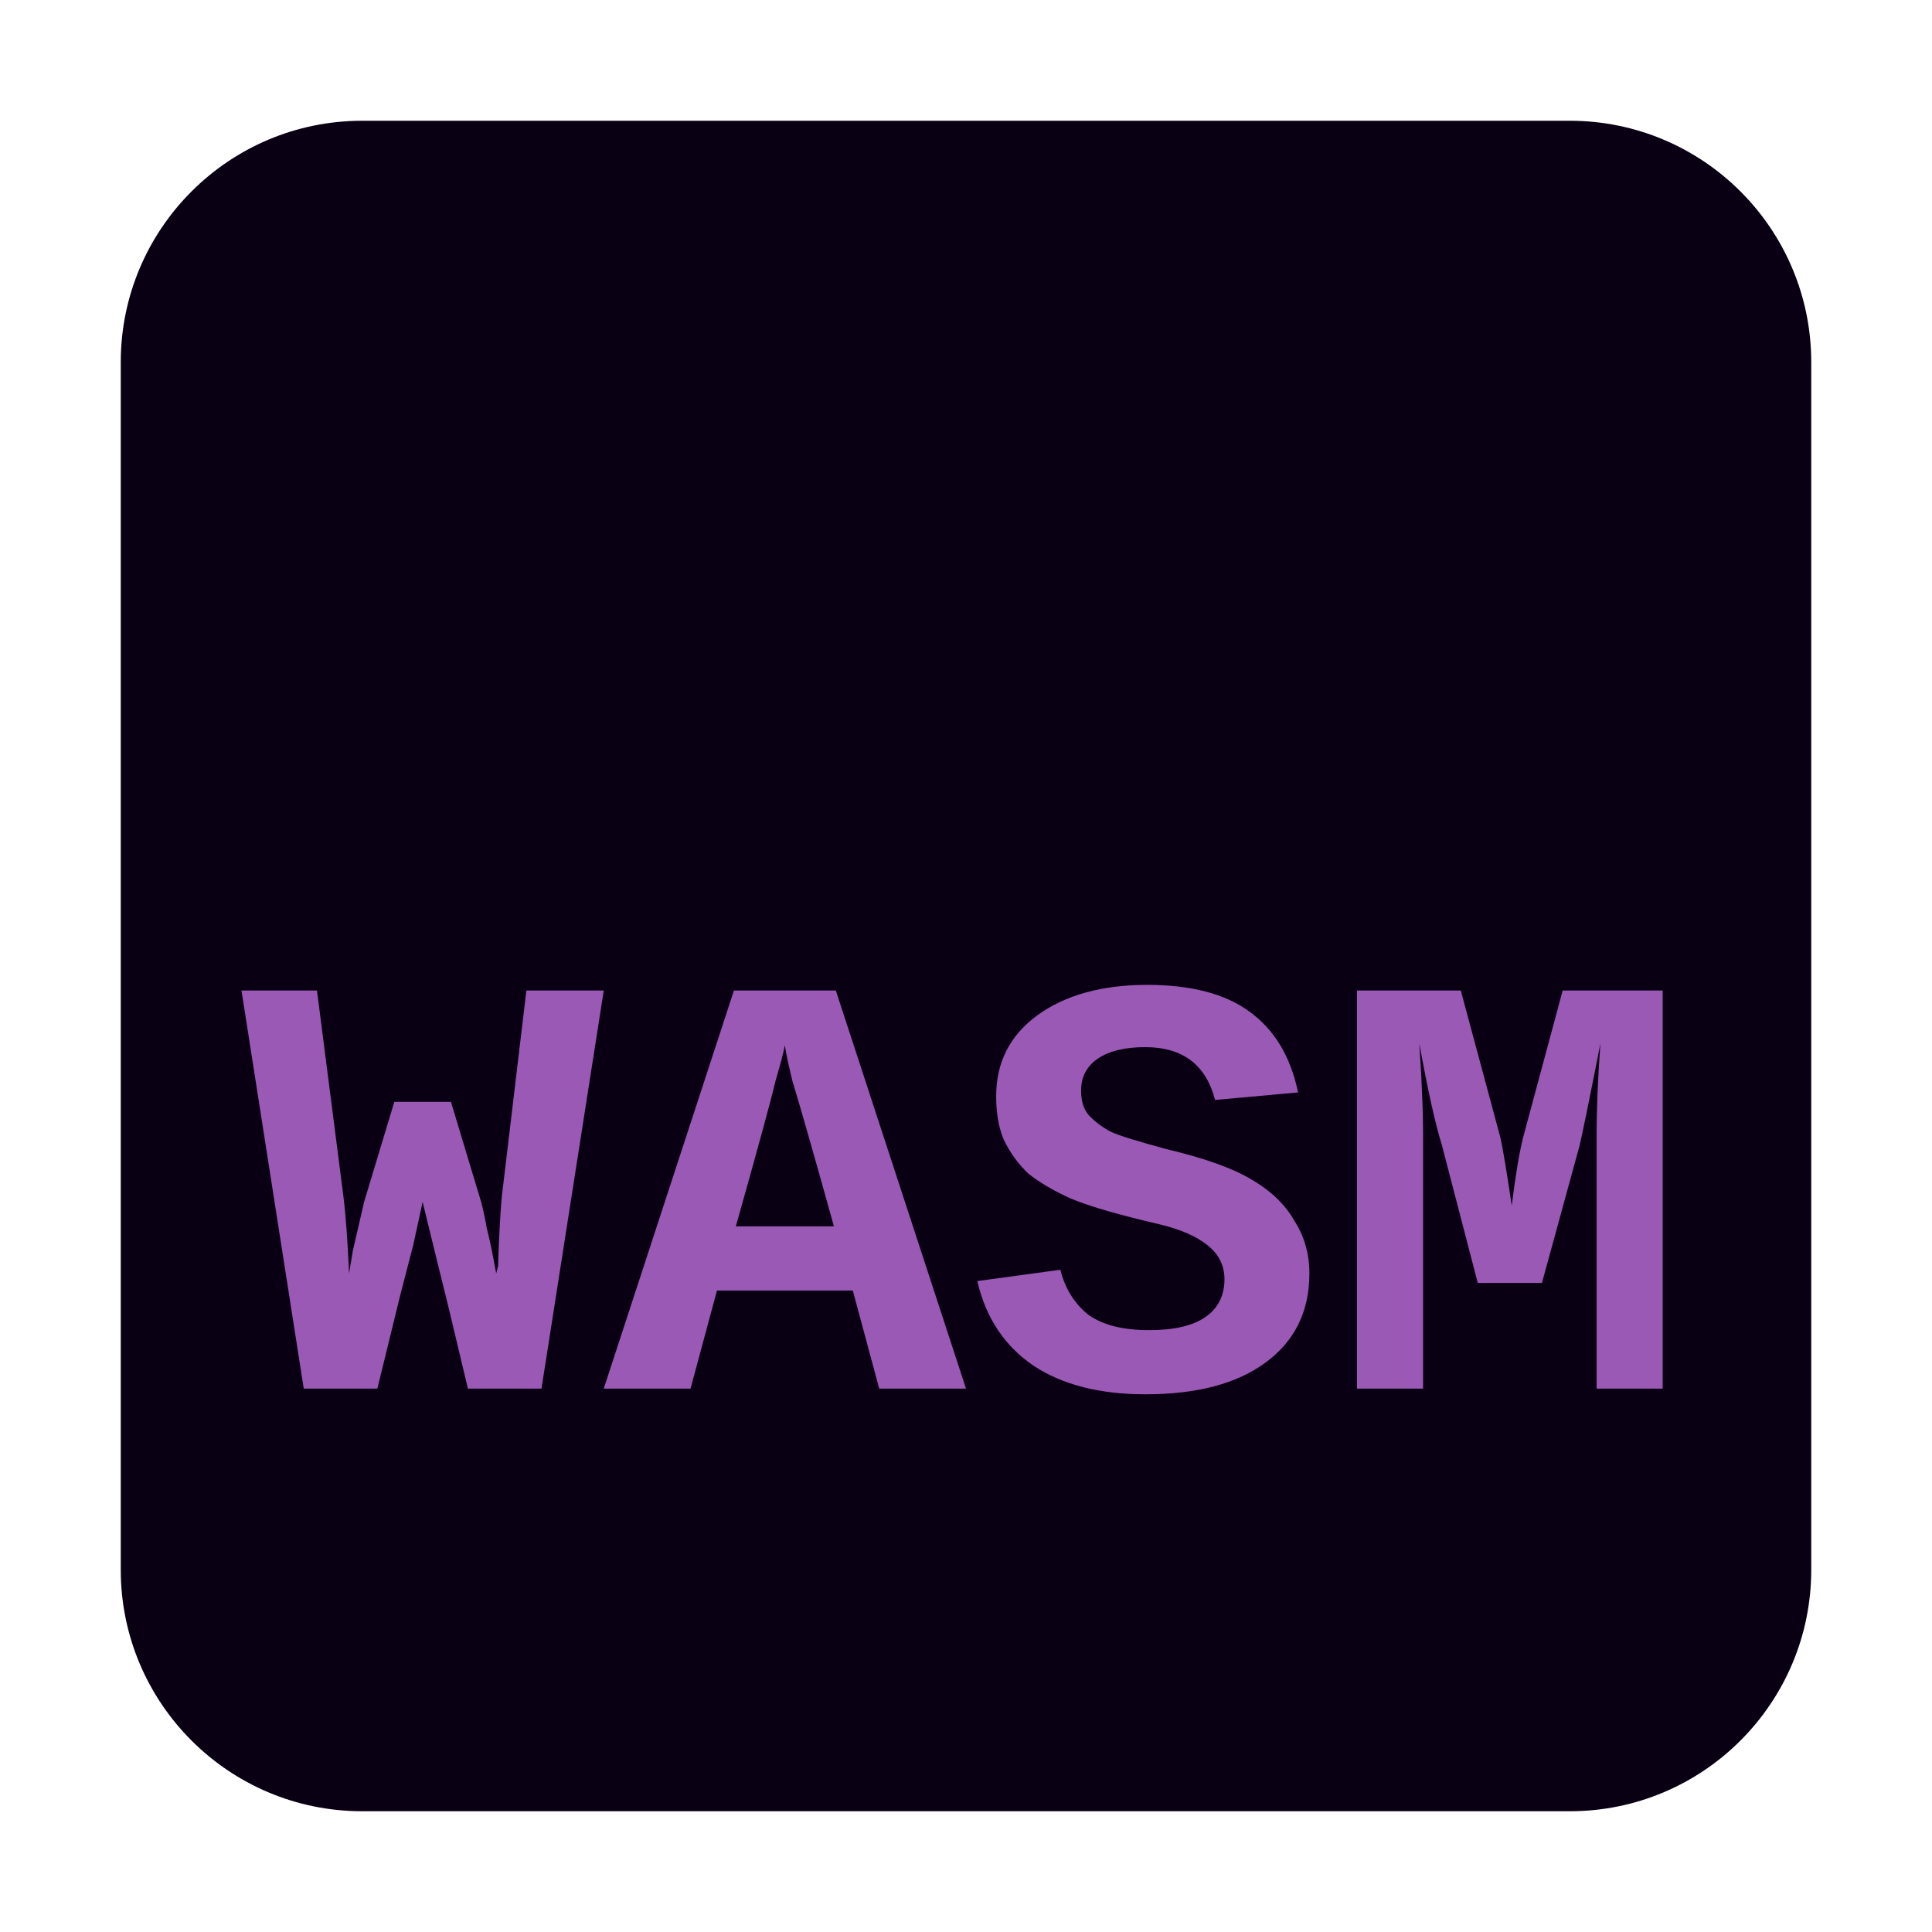
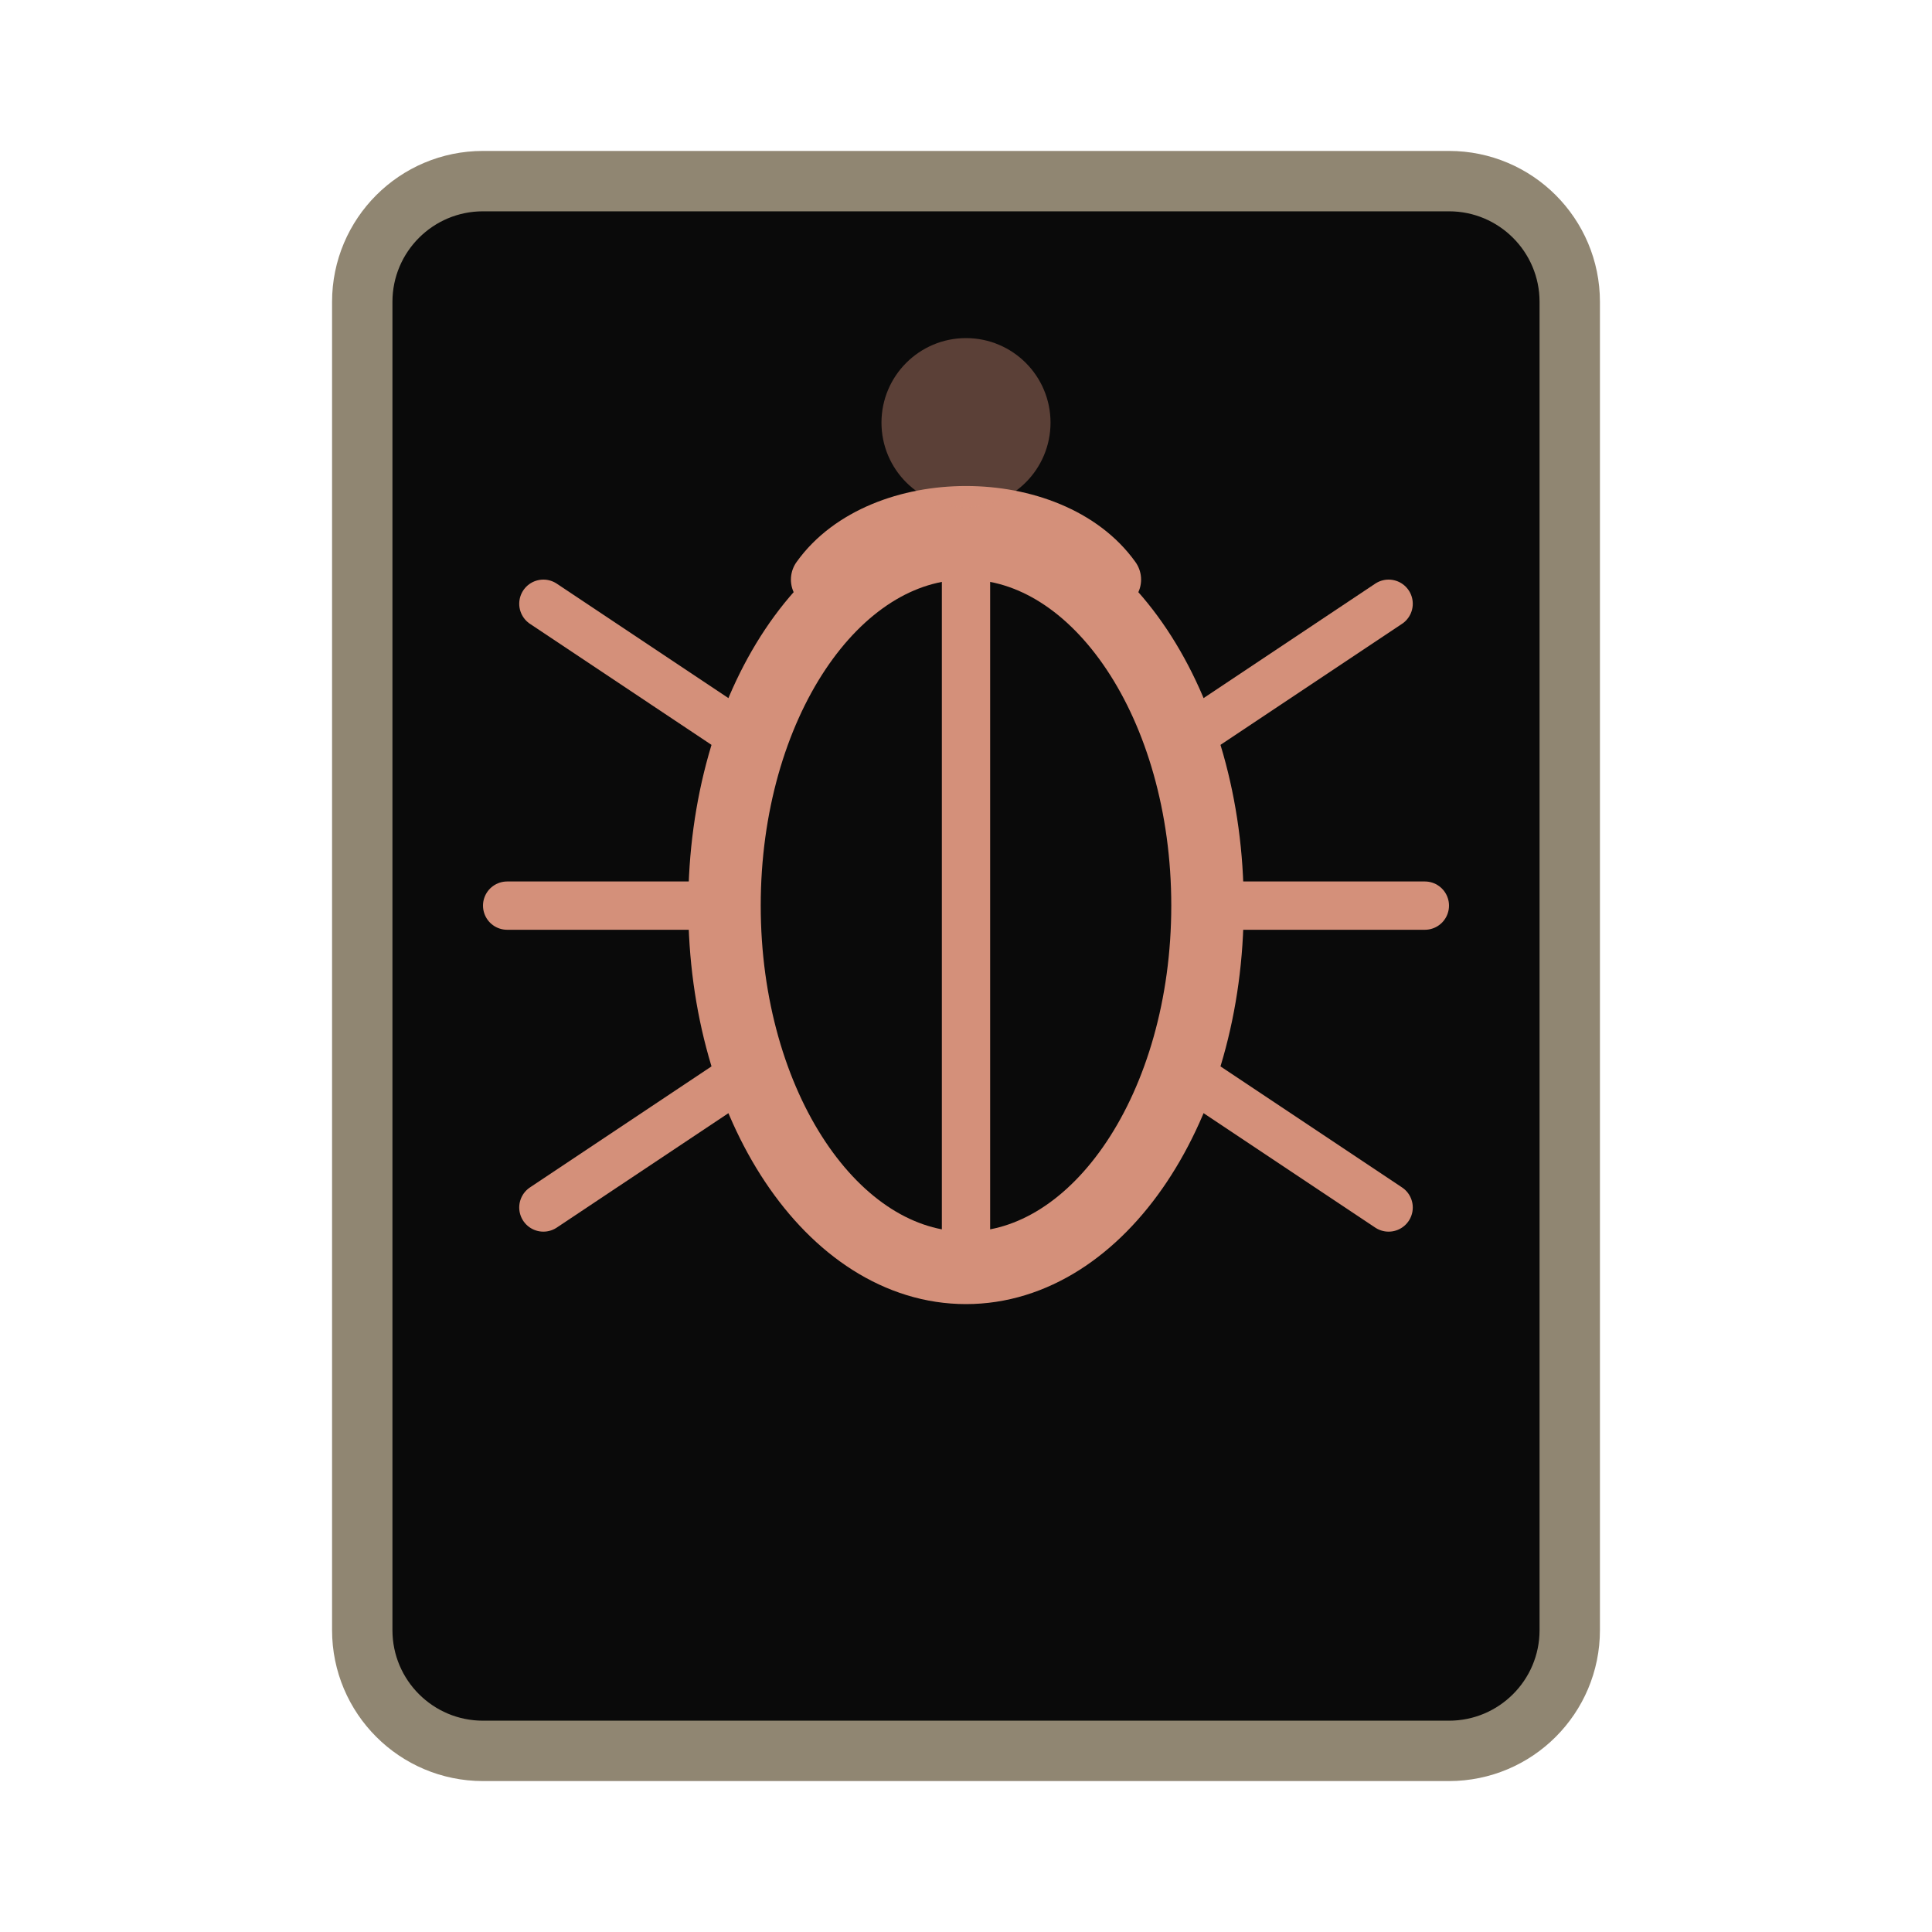
<svg xmlns="http://www.w3.org/2000/svg" viewBox="0 0 16 16">
-   <rect x="1" y="1" width="14" height="14" rx="2" fill="#0a0014" />
-   <text x="8" y="11.5" text-anchor="middle" font-family="'Consolas','Courier New',monospace" font-size="5" font-weight="bold" fill="#9B59B6">WASM</text>
+   <rect x="3" y="1.5" width="10" height="13" rx="1" fill="#0A0A0A" stroke="#908672" stroke-width="0.5" />
+   <ellipse cx="8" cy="7.5" rx="2" ry="3" fill="none" stroke="#D4907A" stroke-width="0.6" />
+   <line x1="8" y1="4.5" x2="8" y2="10.5" stroke="#D4907A" stroke-width="0.4" />
+   <path d="M6.8 4.8c.5-.7 1.9-.7 2.4 0" fill="none" stroke="#D4907A" stroke-width="0.5" stroke-linecap="round" />
+   <path d="M6 6l-1.5-1M10 6l1.5-1" stroke="#D4907A" stroke-width="0.4" stroke-linecap="round" />
+   <path d="M6 7.5l-1.8 0M10 7.5l1.8 0" stroke="#D4907A" stroke-width="0.4" stroke-linecap="round" />
+   <path d="M6 9l-1.5 1M10 9l1.5 1" stroke="#D4907A" stroke-width="0.4" stroke-linecap="round" />
+   <circle cx="8" cy="3.5" r="0.7" fill="#D4907A" opacity="0.4" />
</svg>
